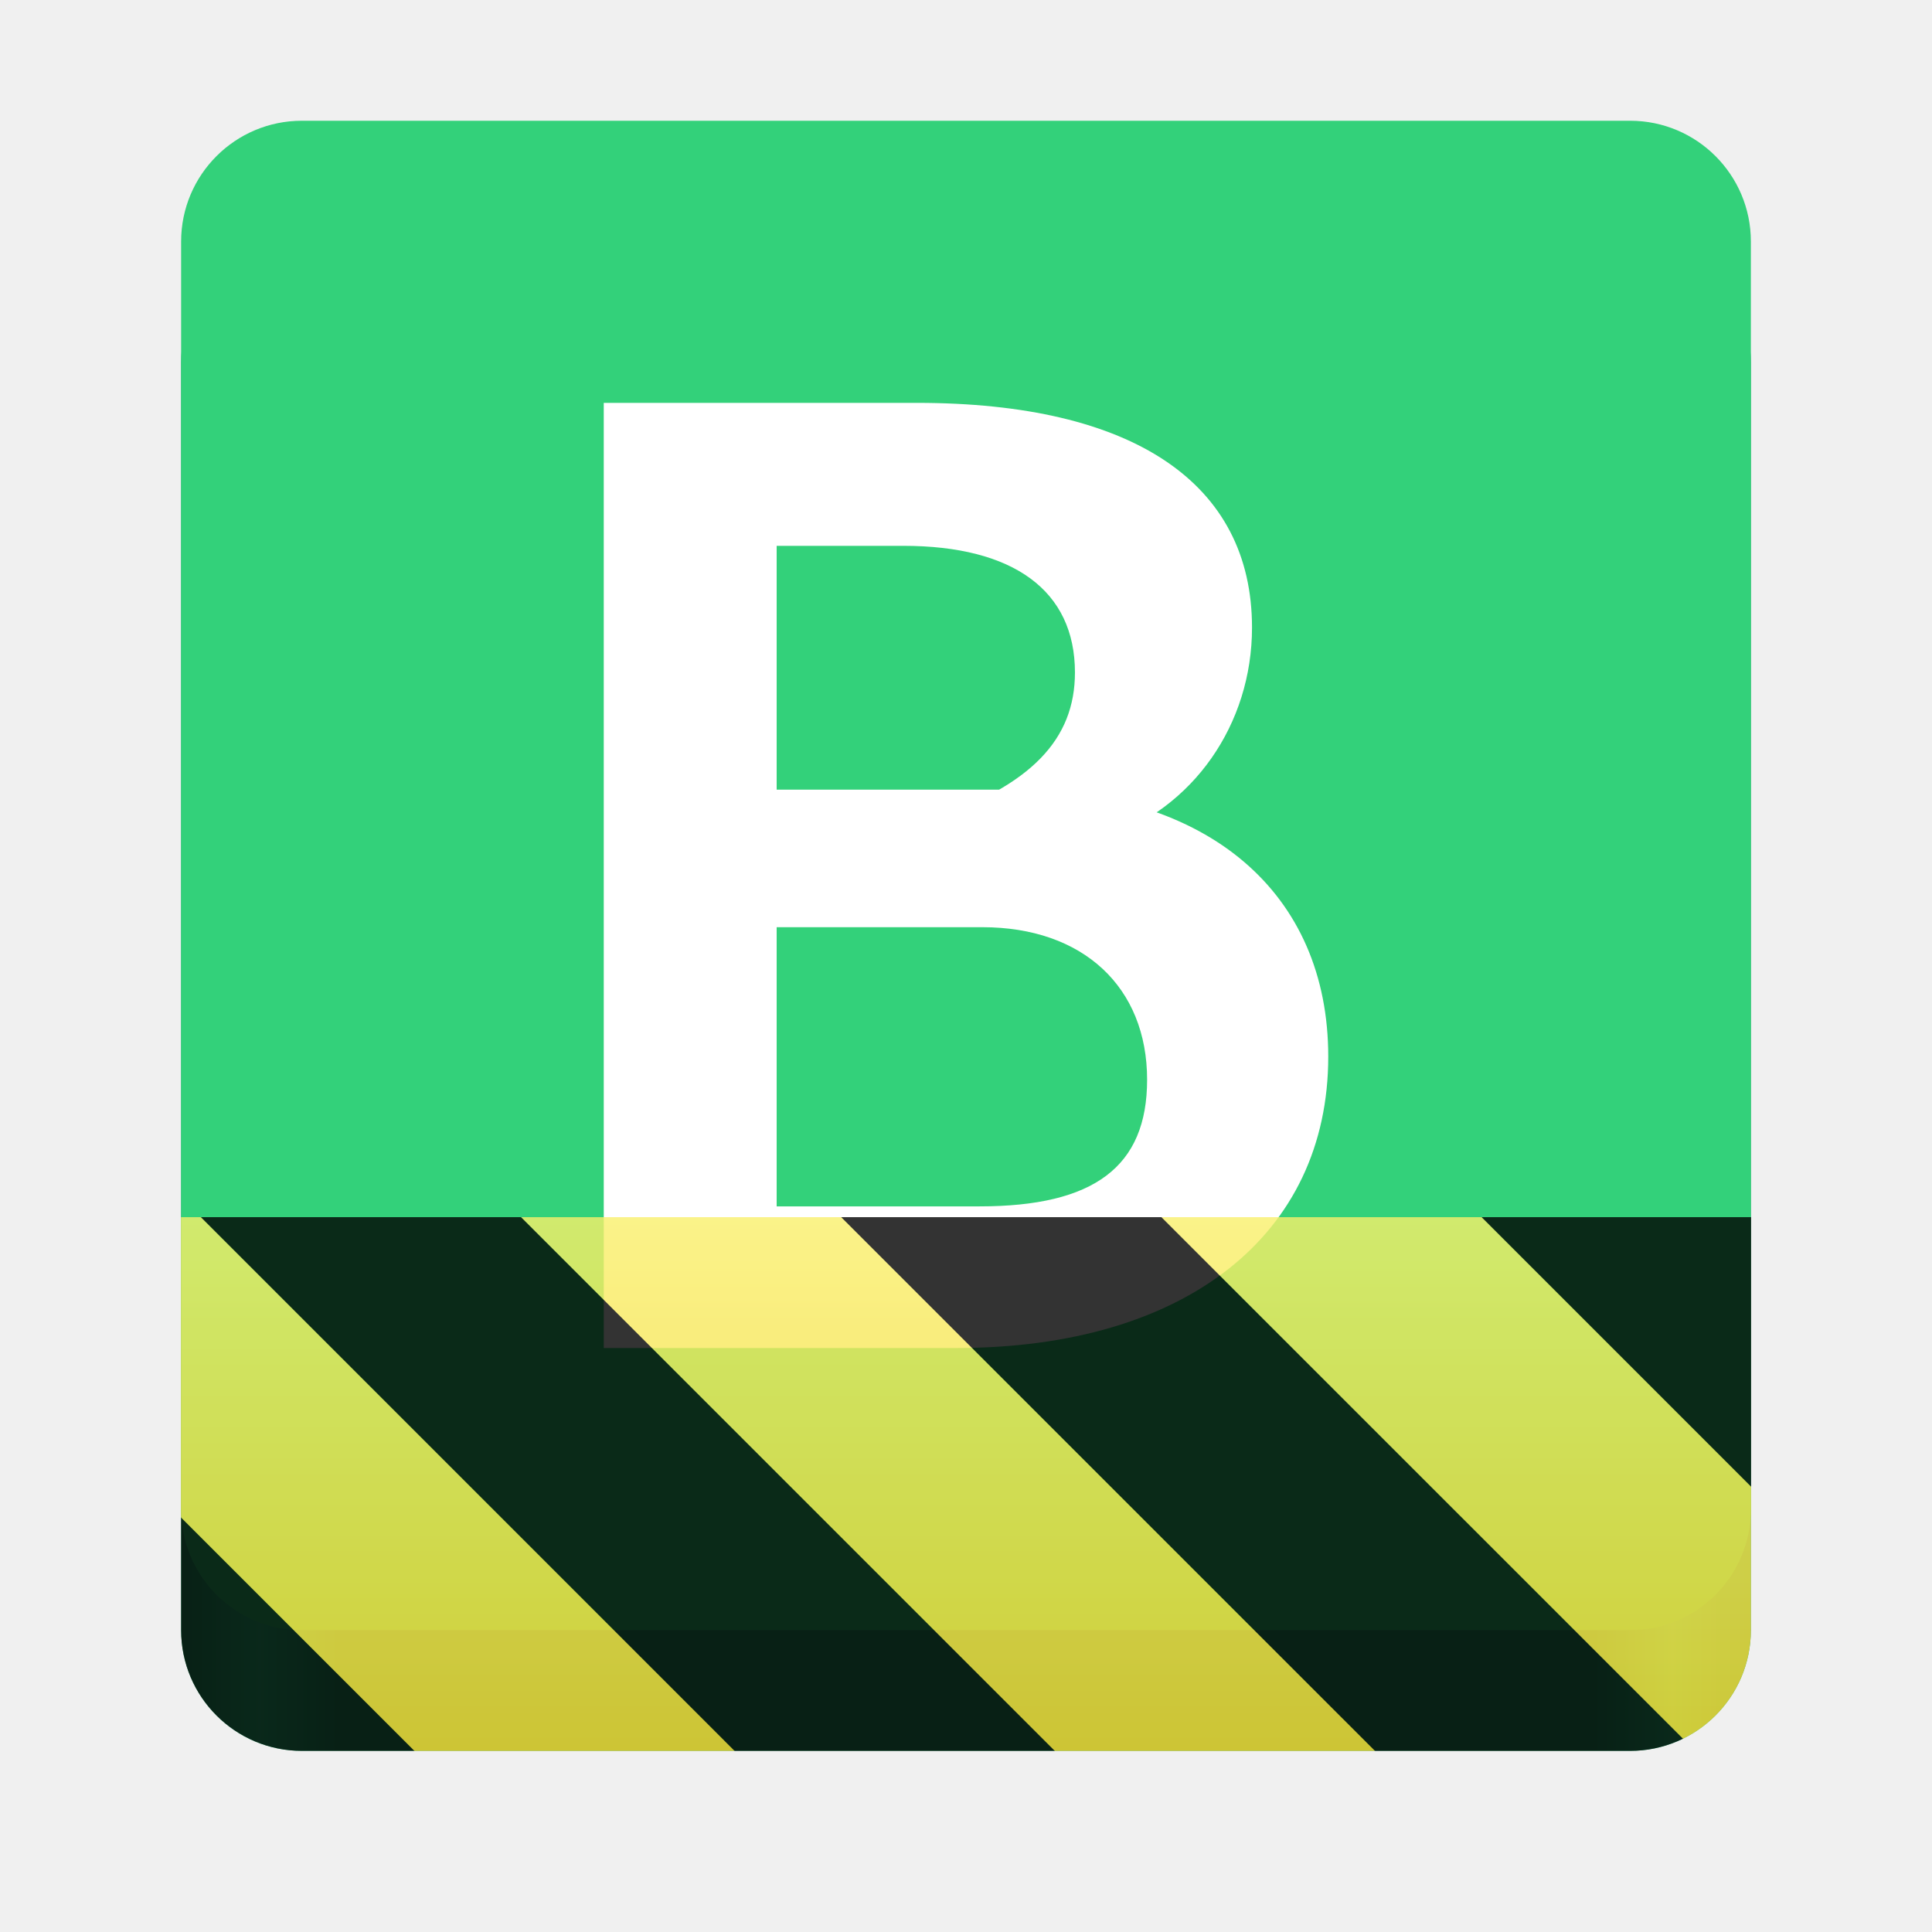
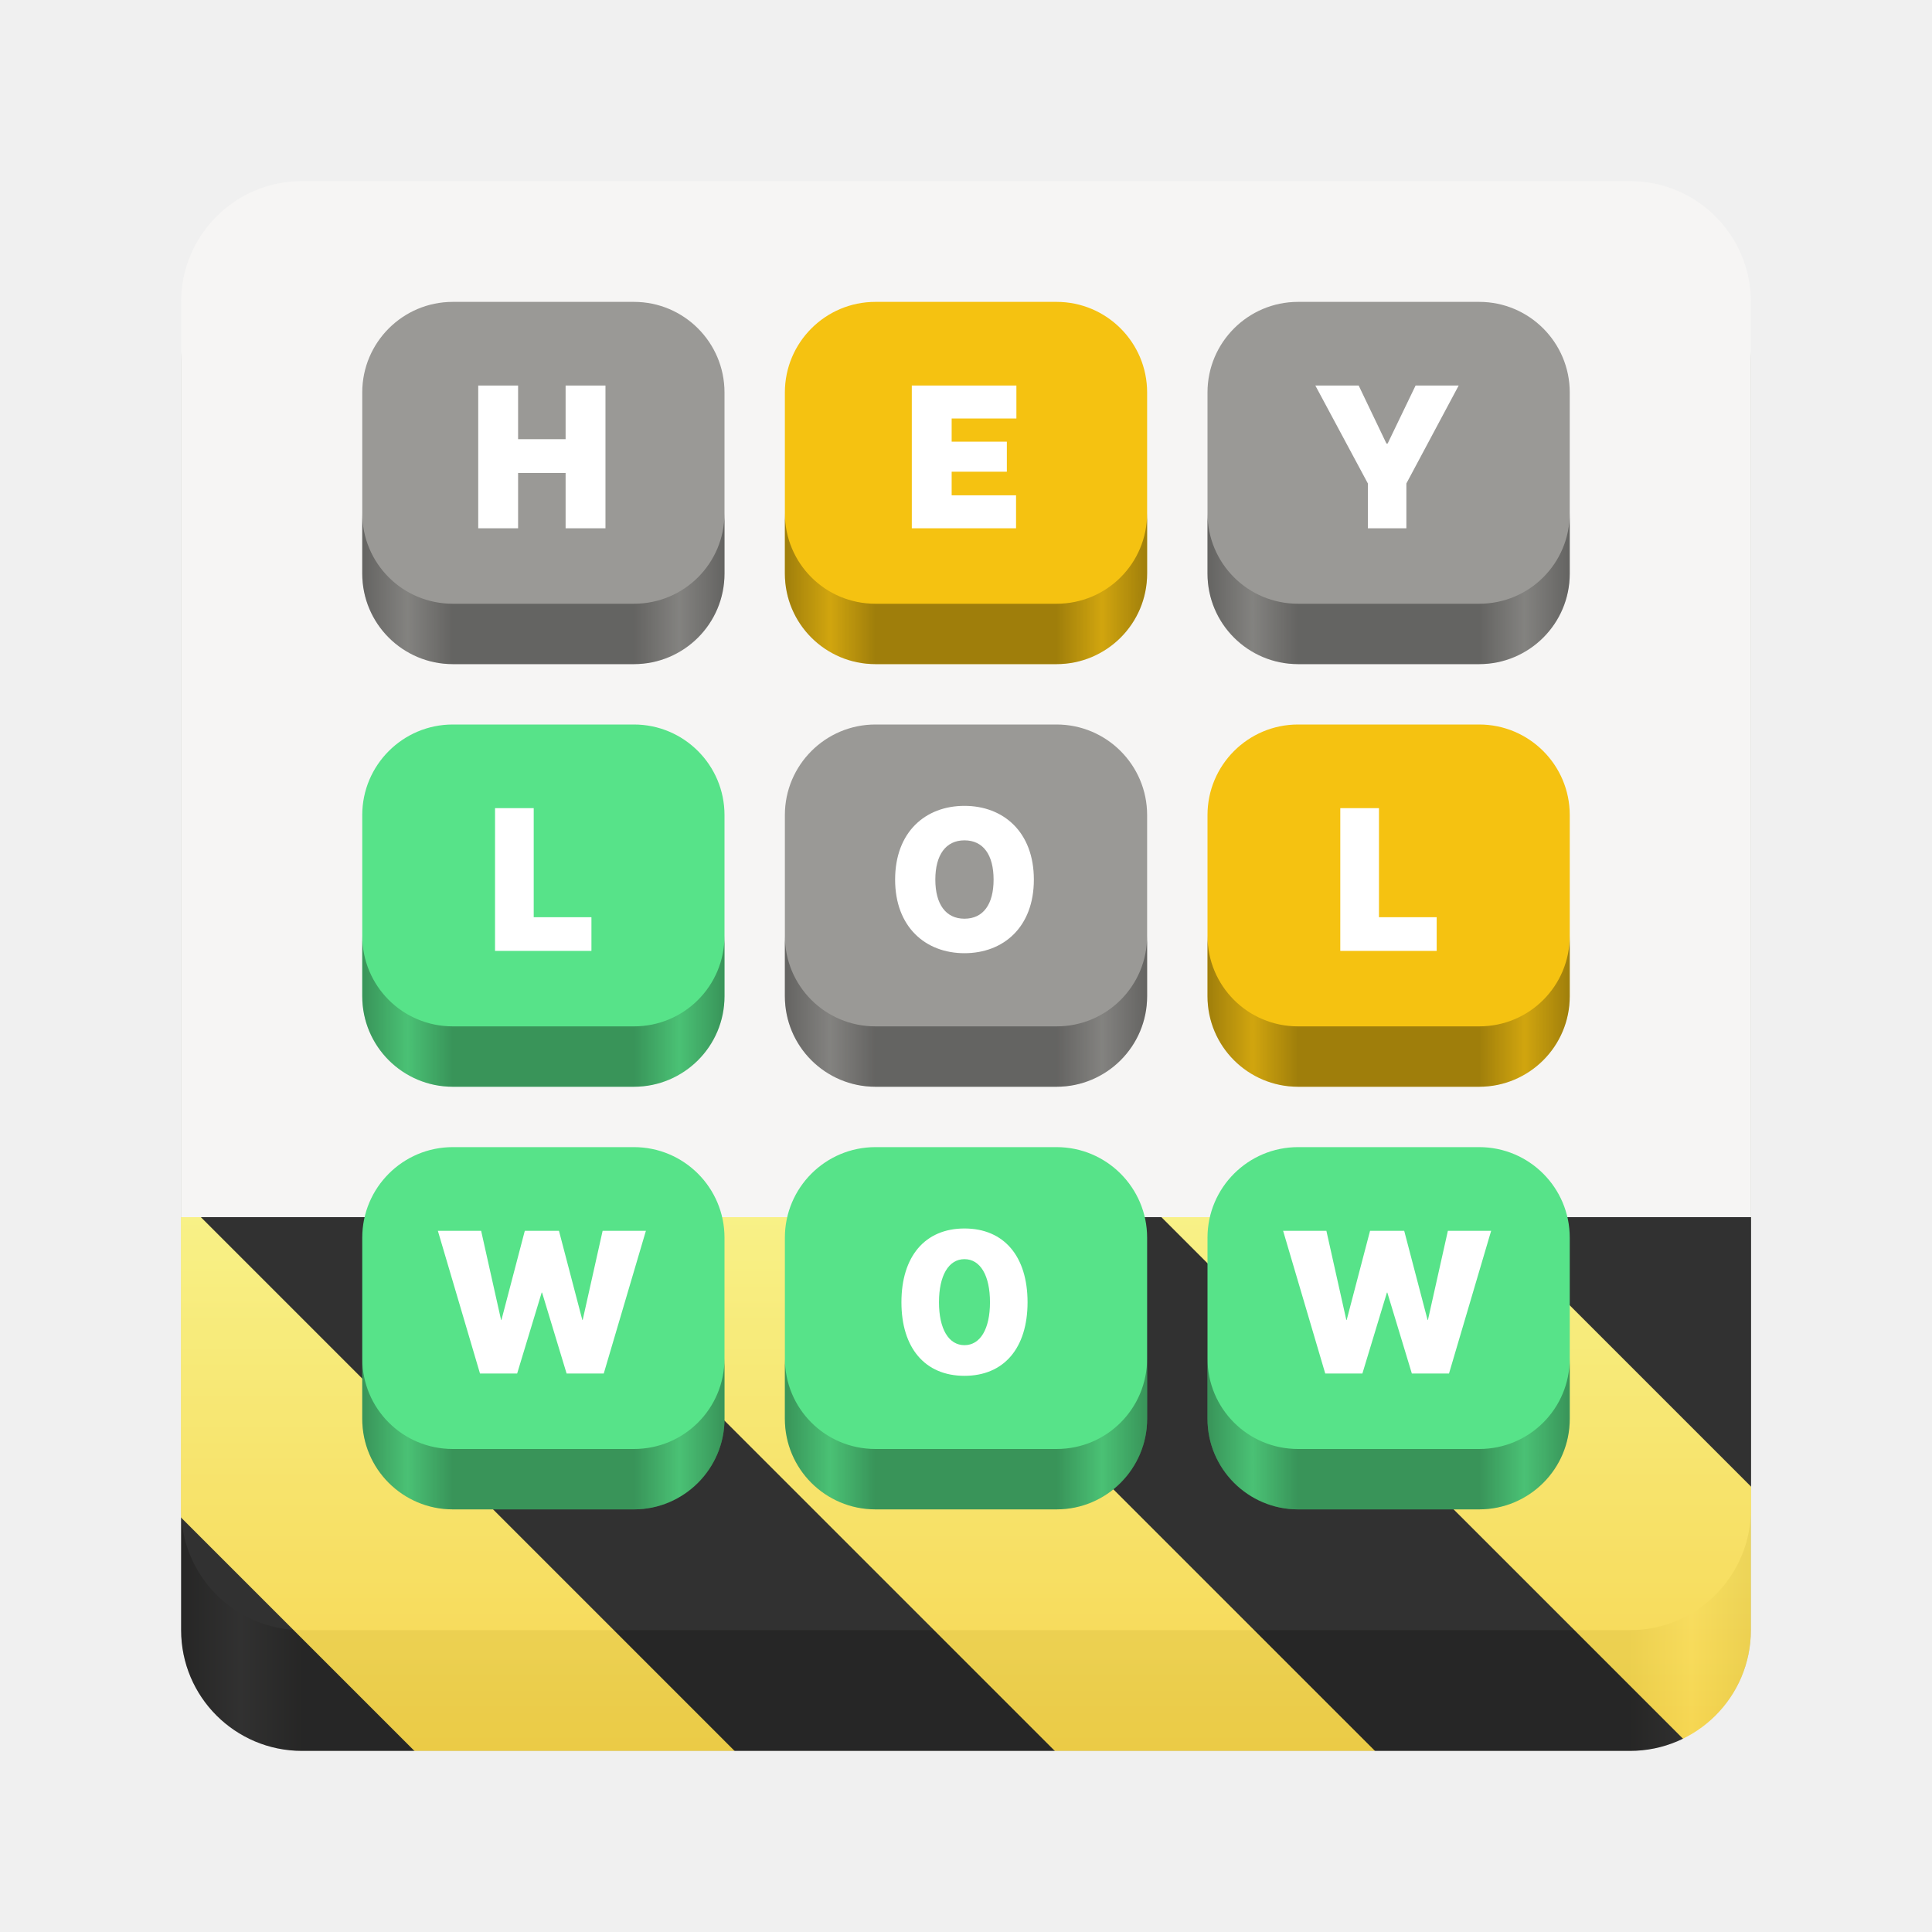
- <svg xmlns="http://www.w3.org/2000/svg" height="128px" viewBox="0 0 128 128" width="128px">
-   <linearGradient id="a" gradientUnits="userSpaceOnUse" x1="12" x2="116" y1="66" y2="66">
-     <stop offset="0" stop-color="#26a269" />
-     <stop offset="0.05" stop-color="#30ca85" />
-     <stop offset="0.1" stop-color="#26a16a" />
-     <stop offset="0.9" stop-color="#26a16a" />
-     <stop offset="0.95" stop-color="#30ca85" />
-     <stop offset="1" stop-color="#26a269" />
+ <svg xmlns="http://www.w3.org/2000/svg" xmlns:xlink="http://www.w3.org/1999/xlink" height="128px" viewBox="0 0 128 128" width="128px" version="1.1" id="svg193">
+   <defs id="defs197" />
+   <linearGradient id="a" gradientTransform="matrix(0.232143 0 0 0.328947 -8.56691 263.827)" gradientUnits="userSpaceOnUse" x1="88.596" x2="536.596" y1="-449.394" y2="-449.394">
+     <stop offset="0" stop-color="#c0bfbc" id="stop2" />
+     <stop offset="0.038" stop-color="#f6f5f4" id="stop4" />
+     <stop offset="0.077" stop-color="#c0bfbc" id="stop6" />
+     <stop offset="0.923" stop-color="#c0bfbc" id="stop8" />
+     <stop offset="0.962" stop-color="#f6f5f4" id="stop10" />
+     <stop offset="1" stop-color="#c0bfbc" id="stop12" />
  </linearGradient>
-   <clipPath id="b">
-     <rect height="128" width="128" />
+   <linearGradient id="b" gradientUnits="userSpaceOnUse">
+     <stop offset="0" stop-opacity="0.349" id="stop15" />
+     <stop offset="0.125" stop-opacity="0.149" id="stop17" />
+     <stop offset="0.25" stop-opacity="0.349" id="stop19" />
+     <stop offset="0.75" stop-opacity="0.349" id="stop21" />
+     <stop offset="0.875" stop-opacity="0.149" id="stop23" />
+     <stop offset="1" stop-opacity="0.349" id="stop25" />
+   </linearGradient>
+   <linearGradient id="c" x1="52" x2="76" xlink:href="#b" y1="66" y2="66" />
+   <linearGradient id="d" x1="80" x2="104" xlink:href="#b" y1="66" y2="66" />
+   <linearGradient id="e" x1="24" x2="48" xlink:href="#b" y1="66" y2="66" />
+   <linearGradient id="f" x1="52" x2="76" xlink:href="#b" y1="38" y2="38" />
+   <linearGradient id="g" x1="80" x2="104" xlink:href="#b" y1="38" y2="38" />
+   <linearGradient id="h" x1="24" x2="48" xlink:href="#b" y1="38" y2="38" />
+   <linearGradient id="i" x1="52" x2="76" xlink:href="#b" y1="94" y2="94" />
+   <linearGradient id="j" x1="80" x2="104" xlink:href="#b" y1="94" y2="94" />
+   <linearGradient id="k" x1="24" x2="48" xlink:href="#b" y1="94" y2="94" />
+   <clipPath id="l">
+     <rect height="128" width="128" id="rect37" />
  </clipPath>
-   <clipPath id="c">
-     <rect height="128" width="128" />
+   <clipPath id="m">
+     <rect height="128" width="128" id="rect40" />
  </clipPath>
-   <filter id="d" height="100%" width="100%" x="0%" y="0%">
-     <feColorMatrix in="SourceGraphic" type="matrix" values="0 0 0 0 1 0 0 0 0 1 0 0 0 0 1 0 0 0 1 0" />
+   <filter id="n" height="1" width="1" x="0" y="0">
+     <feColorMatrix in="SourceGraphic" type="matrix" values="0 0 0 0 1 0 0 0 0 1 0 0 0 0 1 0 0 0 1 0" id="feColorMatrix43" />
  </filter>
-   <mask id="e">
-     <g clip-path="url(#c)" filter="url(#d)">
-       <g clip-path="url(#b)">
-         <path d="m 20 16 h 88 c 4.418 0 8 3.582 8 8 v 84 c 0 4.418 -3.582 8 -8 8 h -88 c -4.418 0 -8 -3.582 -8 -8 v -84 c 0 -4.418 3.582 -8 8 -8 z m 0 0" fill="url(#a)" />
-         <path d="m 20 8 h 88 c 4.418 0 8 3.582 8 8 v 84 c 0 4.418 -3.582 8 -8 8 h -88 c -4.418 0 -8 -3.582 -8 -8 v -84 c 0 -4.418 3.582 -8 8 -8 z m 0 0" fill="#33d17a" />
-         <path d="m 40 89.309 h 23.367 c 15.16 0 24.633 -7.488 24.633 -19.309 c 0 -10.828 -7.941 -17.684 -20.844 -17.684 h -19.848 v 9.113 h 17.773 c 6.676 0 10.918 3.969 10.918 10.105 c 0 5.773 -3.52 8.391 -11.098 8.391 h -13.445 v -43.762 h 8.395 c 7.305 0 11.367 2.98 11.367 8.391 c 0 4.422 -2.887 7.492 -9.566 9.746 l 11.461 1.262 c 5.953 -1.984 9.836 -7.578 9.836 -13.984 c 0 -9.562 -7.852 -14.887 -22.199 -14.887 h -20.75 z m 0 0" fill="#ffffff" />
+   <mask id="o">
+     <g clip-path="url(#m)" filter="url(#n)" id="g106">
+       <g clip-path="url(#l)" id="g104">
+         <path d="m 20 16 h 88 c 4.418 0 8 3.582 8 8 v 84 c 0 4.418 -3.582 8 -8 8 h -88 c -4.418 0 -8 -3.582 -8 -8 v -84 c 0 -4.418 3.582 -8 8 -8 z m 0 0" fill="url(#a)" id="path46" />
+         <path d="m 20 12 h 88 c 4.418 0 8 3.582 8 8 v 80 c 0 4.418 -3.582 8 -8 8 h -88 c -4.418 0 -8 -3.582 -8 -8 v -80 c 0 -4.418 3.582 -8 8 -8 z m 0 0" fill="#f6f5f4" id="path48" />
+         <path d="m 58 48 h 12 c 3.312 0 6 2.688 6 6 v 12 c 0 3.312 -2.688 6 -6 6 h -12 c -3.312 0 -6 -2.688 -6 -6 v -12 c 0 -3.312 2.688 -6 6 -6 z m 0 0" fill="#9a9996" id="path50" />
+         <path d="m 58 76 h 12 c 3.312 0 6 2.688 6 6 v 12 c 0 3.312 -2.688 6 -6 6 h -12 c -3.312 0 -6 -2.688 -6 -6 v -12 c 0 -3.312 2.688 -6 6 -6 z m 0 0" fill="#57e389" id="path52" />
+         <path d="m 30 76 h 12 c 3.312 0 6 2.688 6 6 v 12 c 0 3.312 -2.688 6 -6 6 h -12 c -3.312 0 -6 -2.688 -6 -6 v -12 c 0 -3.312 2.688 -6 6 -6 z m 0 0" fill="#57e389" id="path54" />
+         <path d="m 86 48 h 12 c 3.312 0 6 2.688 6 6 v 12 c 0 3.312 -2.688 6 -6 6 h -12 c -3.312 0 -6 -2.688 -6 -6 v -12 c 0 -3.312 2.688 -6 6 -6 z m 0 0" fill="#f5c211" id="path56" />
+         <path d="m 30 20 h 12 c 3.312 0 6 2.688 6 6 v 12 c 0 3.312 -2.688 6 -6 6 h -12 c -3.312 0 -6 -2.688 -6 -6 v -12 c 0 -3.312 2.688 -6 6 -6 z m 0 0" fill="#9a9996" id="path58" />
+         <path d="m 52 62 v 4 c 0 3.324 2.676 6 6 6 h 12 c 3.324 0 6 -2.676 6 -6 v -4 c 0 3.324 -2.676 6 -6 6 h -12 c -3.324 0 -6 -2.676 -6 -6 z m 0 0" fill="url(#c)" id="path60" />
+         <path d="m 80 62 v 4 c 0 3.324 2.676 6 6 6 h 12 c 3.324 0 6 -2.676 6 -6 v -4 c 0 3.324 -2.676 6 -6 6 h -12 c -3.324 0 -6 -2.676 -6 -6 z m 0 0" fill="url(#d)" id="path62" />
+         <path d="m 58 20 h 12 c 3.312 0 6 2.688 6 6 v 12 c 0 3.312 -2.688 6 -6 6 h -12 c -3.312 0 -6 -2.688 -6 -6 v -12 c 0 -3.312 2.688 -6 6 -6 z m 0 0" fill="#f5c211" id="path64" />
+         <path d="m 86 20 h 12 c 3.312 0 6 2.688 6 6 v 12 c 0 3.312 -2.688 6 -6 6 h -12 c -3.312 0 -6 -2.688 -6 -6 v -12 c 0 -3.312 2.688 -6 6 -6 z m 0 0" fill="#9a9996" id="path66" />
+         <path d="m 30 48 h 12 c 3.312 0 6 2.688 6 6 v 12 c 0 3.312 -2.688 6 -6 6 h -12 c -3.312 0 -6 -2.688 -6 -6 v -12 c 0 -3.312 2.688 -6 6 -6 z m 0 0" fill="#57e389" id="path68" />
+         <path d="m 24 62 v 4 c 0 3.324 2.676 6 6 6 h 12 c 3.324 0 6 -2.676 6 -6 v -4 c 0 3.324 -2.676 6 -6 6 h -12 c -3.324 0 -6 -2.676 -6 -6 z m 0 0" fill="url(#e)" id="path70" />
+         <path d="m 86 76 h 12 c 3.312 0 6 2.688 6 6 v 12 c 0 3.312 -2.688 6 -6 6 h -12 c -3.312 0 -6 -2.688 -6 -6 v -12 c 0 -3.312 2.688 -6 6 -6 z m 0 0" fill="#57e389" id="path72" />
+         <path d="m 31.684 35 h 2.641 v -3.668 h 3.148 v 3.668 h 2.641 v -9.457 h -2.641 v 3.555 h -3.148 v -3.555 h -2.641 z m 0 0" fill="#ffffff" id="path74" />
+         <path d="m 60.41 35 h 6.906 v -2.184 h -4.266 v -1.562 h 3.656 v -1.992 h -3.656 v -1.535 h 4.289 v -2.184 h -6.93 z m 0 0" fill="#ffffff" id="path76" />
+         <path d="m 87.145 25.543 l 3.48 6.488 v 2.969 h 2.551 v -2.969 l 3.465 -6.488 h -2.855 l -1.852 3.844 h -0.078 l -1.84 -3.844 z m 0 0" fill="#ffffff" id="path78" />
+         <path d="m 32.797 63 h 6.387 v -2.234 h -3.824 v -7.223 h -2.562 z m 0 0" fill="#ffffff" id="path80" />
+         <path d="m 63.898 63.152 c 2.574 0 4.598 -1.719 4.598 -4.875 c 0 -3.16 -2.023 -4.887 -4.598 -4.887 c -2.582 0 -4.594 1.727 -4.594 4.887 c 0 3.137 2.012 4.875 4.594 4.875 z m 0 -2.285 c -1.234 0 -1.93 -0.957 -1.93 -2.59 c 0 -1.637 0.695 -2.602 1.93 -2.602 c 1.246 0 1.93 0.965 1.93 2.602 c 0 1.633 -0.684 2.59 -1.93 2.59 z m 0 0" fill="#ffffff" id="path82" />
+         <path d="m 88.797 63 h 6.387 v -2.234 h -3.824 v -7.223 h -2.562 z m 0 0" fill="#ffffff" id="path84" />
+         <path d="m 52 34 v 4 c 0 3.324 2.676 6 6 6 h 12 c 3.324 0 6 -2.676 6 -6 v -4 c 0 3.324 -2.676 6 -6 6 h -12 c -3.324 0 -6 -2.676 -6 -6 z m 0 0" fill="url(#f)" id="path86" />
+         <path d="m 80 34 v 4 c 0 3.324 2.676 6 6 6 h 12 c 3.324 0 6 -2.676 6 -6 v -4 c 0 3.324 -2.676 6 -6 6 h -12 c -3.324 0 -6 -2.676 -6 -6 z m 0 0" fill="url(#g)" id="path88" />
+         <path d="m 24 34 v 4 c 0 3.324 2.676 6 6 6 h 12 c 3.324 0 6 -2.676 6 -6 v -4 c 0 3.324 -2.676 6 -6 6 h -12 c -3.324 0 -6 -2.676 -6 -6 z m 0 0" fill="url(#h)" id="path90" />
+         <path d="m 52 90 v 4 c 0 3.324 2.676 6 6 6 h 12 c 3.324 0 6 -2.676 6 -6 v -4 c 0 3.324 -2.676 6 -6 6 h -12 c -3.324 0 -6 -2.676 -6 -6 z m 0 0" fill="url(#i)" id="path92" />
+         <path d="m 80 90 v 4 c 0 3.324 2.676 6 6 6 h 12 c 3.324 0 6 -2.676 6 -6 v -4 c 0 3.324 -2.676 6 -6 6 h -12 c -3.324 0 -6 -2.676 -6 -6 z m 0 0" fill="url(#j)" id="path94" />
+         <path d="m 24 90 v 4 c 0 3.324 2.676 6 6 6 h 12 c 3.324 0 6 -2.676 6 -6 v -4 c 0 3.324 -2.676 6 -6 6 h -12 c -3.324 0 -6 -2.676 -6 -6 z m 0 0" fill="url(#k)" id="path96" />
+         <path d="m 31.801 91 h 2.461 l 1.625 -5.363 h 0.027 l 1.625 5.363 h 2.461 l 2.793 -9.457 h -2.867 l -1.32 5.902 h -0.027 l -1.547 -5.902 h -2.262 l -1.547 5.902 h -0.027 l -1.32 -5.902 h -2.867 z m 0 0" fill="#ffffff" id="path98" />
+         <path d="m 63.898 91.152 c 2.625 0 4.18 -1.848 4.18 -4.875 c 0 -3.035 -1.555 -4.887 -4.18 -4.887 c -2.621 0 -4.176 1.859 -4.176 4.887 c 0 3.023 1.555 4.875 4.176 4.875 z m 0 -2.031 c -1.047 0 -1.688 -1.078 -1.688 -2.844 c 0 -1.77 0.641 -2.855 1.688 -2.855 c 1.051 0 1.691 1.086 1.691 2.855 c 0 1.766 -0.641 2.844 -1.691 2.844 z m 0 0" fill="#ffffff" id="path100" />
+         <path d="m 87.801 91 h 2.461 l 1.625 -5.363 h 0.027 l 1.625 5.363 h 2.461 l 2.793 -9.457 h -2.867 l -1.32 5.902 h -0.027 l -1.547 -5.902 h -2.262 l -1.547 5.902 h -0.027 l -1.32 -5.902 h -2.867 z m 0 0" fill="#ffffff" id="path102" />
      </g>
    </g>
  </mask>
-   <mask id="f">
-     <g filter="url(#d)">
-       <rect fill-opacity="0.8" height="128" width="128" />
+   <mask id="p">
+     <g filter="url(#n)" id="g111">
+       <rect fill-opacity="0.8" height="128" width="128" id="rect109" />
    </g>
  </mask>
-   <linearGradient id="g" gradientTransform="matrix(0 0.37 -0.98462 0 295.385 -30.36)" gradientUnits="userSpaceOnUse" x1="300" x2="428" y1="235" y2="235">
-     <stop offset="0" stop-color="#f9f06b" />
-     <stop offset="1" stop-color="#f5c211" />
+   <linearGradient id="q" gradientTransform="matrix(0 0.37 -0.98462 0 295.385 -30.36)" gradientUnits="userSpaceOnUse" x1="300" x2="428" y1="235" y2="235">
+     <stop offset="0" stop-color="#f9f06b" id="stop114" />
+     <stop offset="1" stop-color="#f5c211" id="stop116" />
  </linearGradient>
-   <clipPath id="h">
-     <rect height="128" width="128" />
+   <clipPath id="r">
+     <rect height="128" width="128" id="rect119" />
  </clipPath>
-   <clipPath id="i">
-     <rect height="128" width="128" />
+   <clipPath id="s">
+     <rect height="128" width="128" id="rect122" />
  </clipPath>
-   <path d="m 20 16 h 88 c 4.418 0 8 3.582 8 8 v 84 c 0 4.418 -3.582 8 -8 8 h -88 c -4.418 0 -8 -3.582 -8 -8 v -84 c 0 -4.418 3.582 -8 8 -8 z m 0 0" fill="url(#a)" />
-   <path d="m 20 8 h 88 c 4.418 0 8 3.582 8 8 v 84 c 0 4.418 -3.582 8 -8 8 h -88 c -4.418 0 -8 -3.582 -8 -8 v -84 c 0 -4.418 3.582 -8 8 -8 z m 0 0" fill="#33d17a" />
-   <path d="m 40 89.309 h 23.367 c 15.16 0 24.633 -7.488 24.633 -19.309 c 0 -10.828 -7.941 -17.684 -20.844 -17.684 h -19.848 v 9.113 h 17.773 c 6.676 0 10.918 3.969 10.918 10.105 c 0 5.773 -3.52 8.391 -11.098 8.391 h -13.445 v -43.762 h 8.395 c 7.305 0 11.367 2.98 11.367 8.391 c 0 4.422 -2.887 7.492 -9.566 9.746 l 11.461 1.262 c 5.953 -1.984 9.836 -7.578 9.836 -13.984 c 0 -9.562 -7.852 -14.887 -22.199 -14.887 h -20.75 z m 0 0" fill="#ffffff" />
-   <g clip-path="url(#i)" mask="url(#e)">
-     <g clip-path="url(#h)" mask="url(#f)">
-       <path d="m 128 80.641 v 47.359 h -128 v -47.359 z m 0 0" fill="url(#g)" />
-       <path d="m 13.309 80.641 l 47.355 47.359 h 21.215 l -47.359 -47.359 z m 42.422 0 l 47.363 47.359 h 21.215 l -47.363 -47.359 z m 42.43 0 l 29.84 29.84 v -21.211 l -8.629 -8.629 z m -98.16 7.906 v 21.215 l 18.238 18.238 h 21.215 z m 0 0" />
+   <path d="m 20 16 h 88 c 4.418 0 8 3.582 8 8 v 84 c 0 4.418 -3.582 8 -8 8 h -88 c -4.418 0 -8 -3.582 -8 -8 v -84 c 0 -4.418 3.582 -8 8 -8 z m 0 0" fill="url(#a)" id="path125" />
+   <path d="m 20 12 h 88 c 4.418 0 8 3.582 8 8 v 80 c 0 4.418 -3.582 8 -8 8 h -88 c -4.418 0 -8 -3.582 -8 -8 v -80 c 0 -4.418 3.582 -8 8 -8 z m 0 0" fill="#f6f5f4" id="path127" />
+   <g clip-path="url(#s)" mask="url(#o)" id="g191">
+     <g clip-path="url(#r)" mask="url(#p)" id="g189">
+       <path d="m 128 80.641 v 47.359 h -128 v -47.359 z m 0 0" fill="url(#q)" id="path185" />
+       <path d="m 13.309 80.641 l 47.355 47.359 h 21.215 l -47.359 -47.359 z m 42.422 0 l 47.363 47.359 h 21.215 l -47.363 -47.359 z m 42.43 0 l 29.84 29.84 v -21.211 l -8.629 -8.629 z m -98.16 7.906 v 21.215 l 18.238 18.238 h 21.215 z m 0 0" id="path187" />
    </g>
  </g>
+   <path d="m 58 48 h 12 c 3.312 0 6 2.688 6 6 v 12 c 0 3.312 -2.688 6 -6 6 h -12 c -3.312 0 -6 -2.688 -6 -6 v -12 c 0 -3.312 2.688 -6 6 -6 z m 0 0" fill="#9a9996" id="path129" />
+   <path d="m 58 76 h 12 c 3.312 0 6 2.688 6 6 v 12 c 0 3.312 -2.688 6 -6 6 h -12 c -3.312 0 -6 -2.688 -6 -6 v -12 c 0 -3.312 2.688 -6 6 -6 z m 0 0" fill="#57e389" id="path131" />
+   <path d="m 30 76 h 12 c 3.312 0 6 2.688 6 6 v 12 c 0 3.312 -2.688 6 -6 6 h -12 c -3.312 0 -6 -2.688 -6 -6 v -12 c 0 -3.312 2.688 -6 6 -6 z m 0 0" fill="#57e389" id="path133" />
+   <path d="m 86 48 h 12 c 3.312 0 6 2.688 6 6 v 12 c 0 3.312 -2.688 6 -6 6 h -12 c -3.312 0 -6 -2.688 -6 -6 v -12 c 0 -3.312 2.688 -6 6 -6 z m 0 0" fill="#f5c211" id="path135" />
+   <path d="m 30 20 h 12 c 3.312 0 6 2.688 6 6 v 12 c 0 3.312 -2.688 6 -6 6 h -12 c -3.312 0 -6 -2.688 -6 -6 v -12 c 0 -3.312 2.688 -6 6 -6 z m 0 0" fill="#9a9996" id="path137" />
+   <path d="m 52 62 v 4 c 0 3.324 2.676 6 6 6 h 12 c 3.324 0 6 -2.676 6 -6 v -4 c 0 3.324 -2.676 6 -6 6 h -12 c -3.324 0 -6 -2.676 -6 -6 z m 0 0" fill="url(#c)" id="path139" />
+   <path d="m 80 62 v 4 c 0 3.324 2.676 6 6 6 h 12 c 3.324 0 6 -2.676 6 -6 v -4 c 0 3.324 -2.676 6 -6 6 h -12 c -3.324 0 -6 -2.676 -6 -6 z m 0 0" fill="url(#d)" id="path141" />
+   <path d="m 58 20 h 12 c 3.312 0 6 2.688 6 6 v 12 c 0 3.312 -2.688 6 -6 6 h -12 c -3.312 0 -6 -2.688 -6 -6 v -12 c 0 -3.312 2.688 -6 6 -6 z m 0 0" fill="#f5c211" id="path143" />
+   <path d="m 86 20 h 12 c 3.312 0 6 2.688 6 6 v 12 c 0 3.312 -2.688 6 -6 6 h -12 c -3.312 0 -6 -2.688 -6 -6 v -12 c 0 -3.312 2.688 -6 6 -6 z m 0 0" fill="#9a9996" id="path145" />
+   <path d="m 30 48 h 12 c 3.312 0 6 2.688 6 6 v 12 c 0 3.312 -2.688 6 -6 6 h -12 c -3.312 0 -6 -2.688 -6 -6 v -12 c 0 -3.312 2.688 -6 6 -6 z m 0 0" fill="#57e389" id="path147" />
+   <path d="m 24 62 v 4 c 0 3.324 2.676 6 6 6 h 12 c 3.324 0 6 -2.676 6 -6 v -4 c 0 3.324 -2.676 6 -6 6 h -12 c -3.324 0 -6 -2.676 -6 -6 z m 0 0" fill="url(#e)" id="path149" />
+   <path d="m 86 76 h 12 c 3.312 0 6 2.688 6 6 v 12 c 0 3.312 -2.688 6 -6 6 h -12 c -3.312 0 -6 -2.688 -6 -6 v -12 c 0 -3.312 2.688 -6 6 -6 z m 0 0" fill="#57e389" id="path151" />
+   <g fill="#ffffff" id="g165">
+     <path d="m 31.684 35 h 2.641 v -3.668 h 3.148 v 3.668 h 2.641 v -9.457 h -2.641 v 3.555 h -3.148 v -3.555 h -2.641 z m 0 0" id="path153" />
+     <path d="m 60.41 35 h 6.906 v -2.184 h -4.266 v -1.562 h 3.656 v -1.992 h -3.656 v -1.535 h 4.289 v -2.184 h -6.93 z m 0 0" id="path155" />
+     <path d="m 87.145 25.543 l 3.48 6.488 v 2.969 h 2.551 v -2.969 l 3.465 -6.488 h -2.855 l -1.852 3.844 h -0.078 l -1.84 -3.844 z m 0 0" id="path157" />
+     <path d="m 32.797 63 h 6.387 v -2.234 h -3.824 v -7.223 h -2.562 z m 0 0" id="path159" />
+     <path d="m 63.898 63.152 c 2.574 0 4.598 -1.719 4.598 -4.875 c 0 -3.16 -2.023 -4.887 -4.598 -4.887 c -2.582 0 -4.594 1.727 -4.594 4.887 c 0 3.137 2.012 4.875 4.594 4.875 z m 0 -2.285 c -1.234 0 -1.93 -0.957 -1.93 -2.59 c 0 -1.637 0.695 -2.602 1.93 -2.602 c 1.246 0 1.93 0.965 1.93 2.602 c 0 1.633 -0.684 2.59 -1.93 2.59 z m 0 0" id="path161" />
+     <path d="m 88.797 63 h 6.387 v -2.234 h -3.824 v -7.223 h -2.562 z m 0 0" id="path163" />
+   </g>
+   <path d="m 52 34 v 4 c 0 3.324 2.676 6 6 6 h 12 c 3.324 0 6 -2.676 6 -6 v -4 c 0 3.324 -2.676 6 -6 6 h -12 c -3.324 0 -6 -2.676 -6 -6 z m 0 0" fill="url(#f)" id="path167" />
+   <path d="m 80 34 v 4 c 0 3.324 2.676 6 6 6 h 12 c 3.324 0 6 -2.676 6 -6 v -4 c 0 3.324 -2.676 6 -6 6 h -12 c -3.324 0 -6 -2.676 -6 -6 z m 0 0" fill="url(#g)" id="path169" />
+   <path d="m 24 34 v 4 c 0 3.324 2.676 6 6 6 h 12 c 3.324 0 6 -2.676 6 -6 v -4 c 0 3.324 -2.676 6 -6 6 h -12 c -3.324 0 -6 -2.676 -6 -6 z m 0 0" fill="url(#h)" id="path171" />
+   <path d="m 52 90 v 4 c 0 3.324 2.676 6 6 6 h 12 c 3.324 0 6 -2.676 6 -6 v -4 c 0 3.324 -2.676 6 -6 6 h -12 c -3.324 0 -6 -2.676 -6 -6 z m 0 0" fill="url(#i)" id="path173" />
+   <path d="m 80 90 v 4 c 0 3.324 2.676 6 6 6 h 12 c 3.324 0 6 -2.676 6 -6 v -4 c 0 3.324 -2.676 6 -6 6 h -12 c -3.324 0 -6 -2.676 -6 -6 z m 0 0" fill="url(#j)" id="path175" />
+   <path d="m 24 90 v 4 c 0 3.324 2.676 6 6 6 h 12 c 3.324 0 6 -2.676 6 -6 v -4 c 0 3.324 -2.676 6 -6 6 h -12 c -3.324 0 -6 -2.676 -6 -6 z m 0 0" fill="url(#k)" id="path177" />
+   <path d="m 31.801 91 h 2.461 l 1.625 -5.363 h 0.027 l 1.625 5.363 h 2.461 l 2.793 -9.457 h -2.867 l -1.32 5.902 h -0.027 l -1.547 -5.902 h -2.262 l -1.547 5.902 h -0.027 l -1.32 -5.902 h -2.867 z m 0 0" fill="#ffffff" id="path179" />
+   <path d="m 63.898 91.152 c 2.625 0 4.18 -1.848 4.18 -4.875 c 0 -3.035 -1.555 -4.887 -4.18 -4.887 c -2.621 0 -4.176 1.859 -4.176 4.887 c 0 3.023 1.555 4.875 4.176 4.875 z m 0 -2.031 c -1.047 0 -1.688 -1.078 -1.688 -2.844 c 0 -1.77 0.641 -2.855 1.688 -2.855 c 1.051 0 1.691 1.086 1.691 2.855 c 0 1.766 -0.641 2.844 -1.691 2.844 z m 0 0" fill="#ffffff" id="path181" />
+   <path d="m 87.801 91 h 2.461 l 1.625 -5.363 h 0.027 l 1.625 5.363 h 2.461 l 2.793 -9.457 h -2.867 l -1.32 5.902 h -0.027 l -1.547 -5.902 h -2.262 l -1.547 5.902 h -0.027 l -1.32 -5.902 h -2.867 z m 0 0" fill="#ffffff" id="path183" />
</svg>
